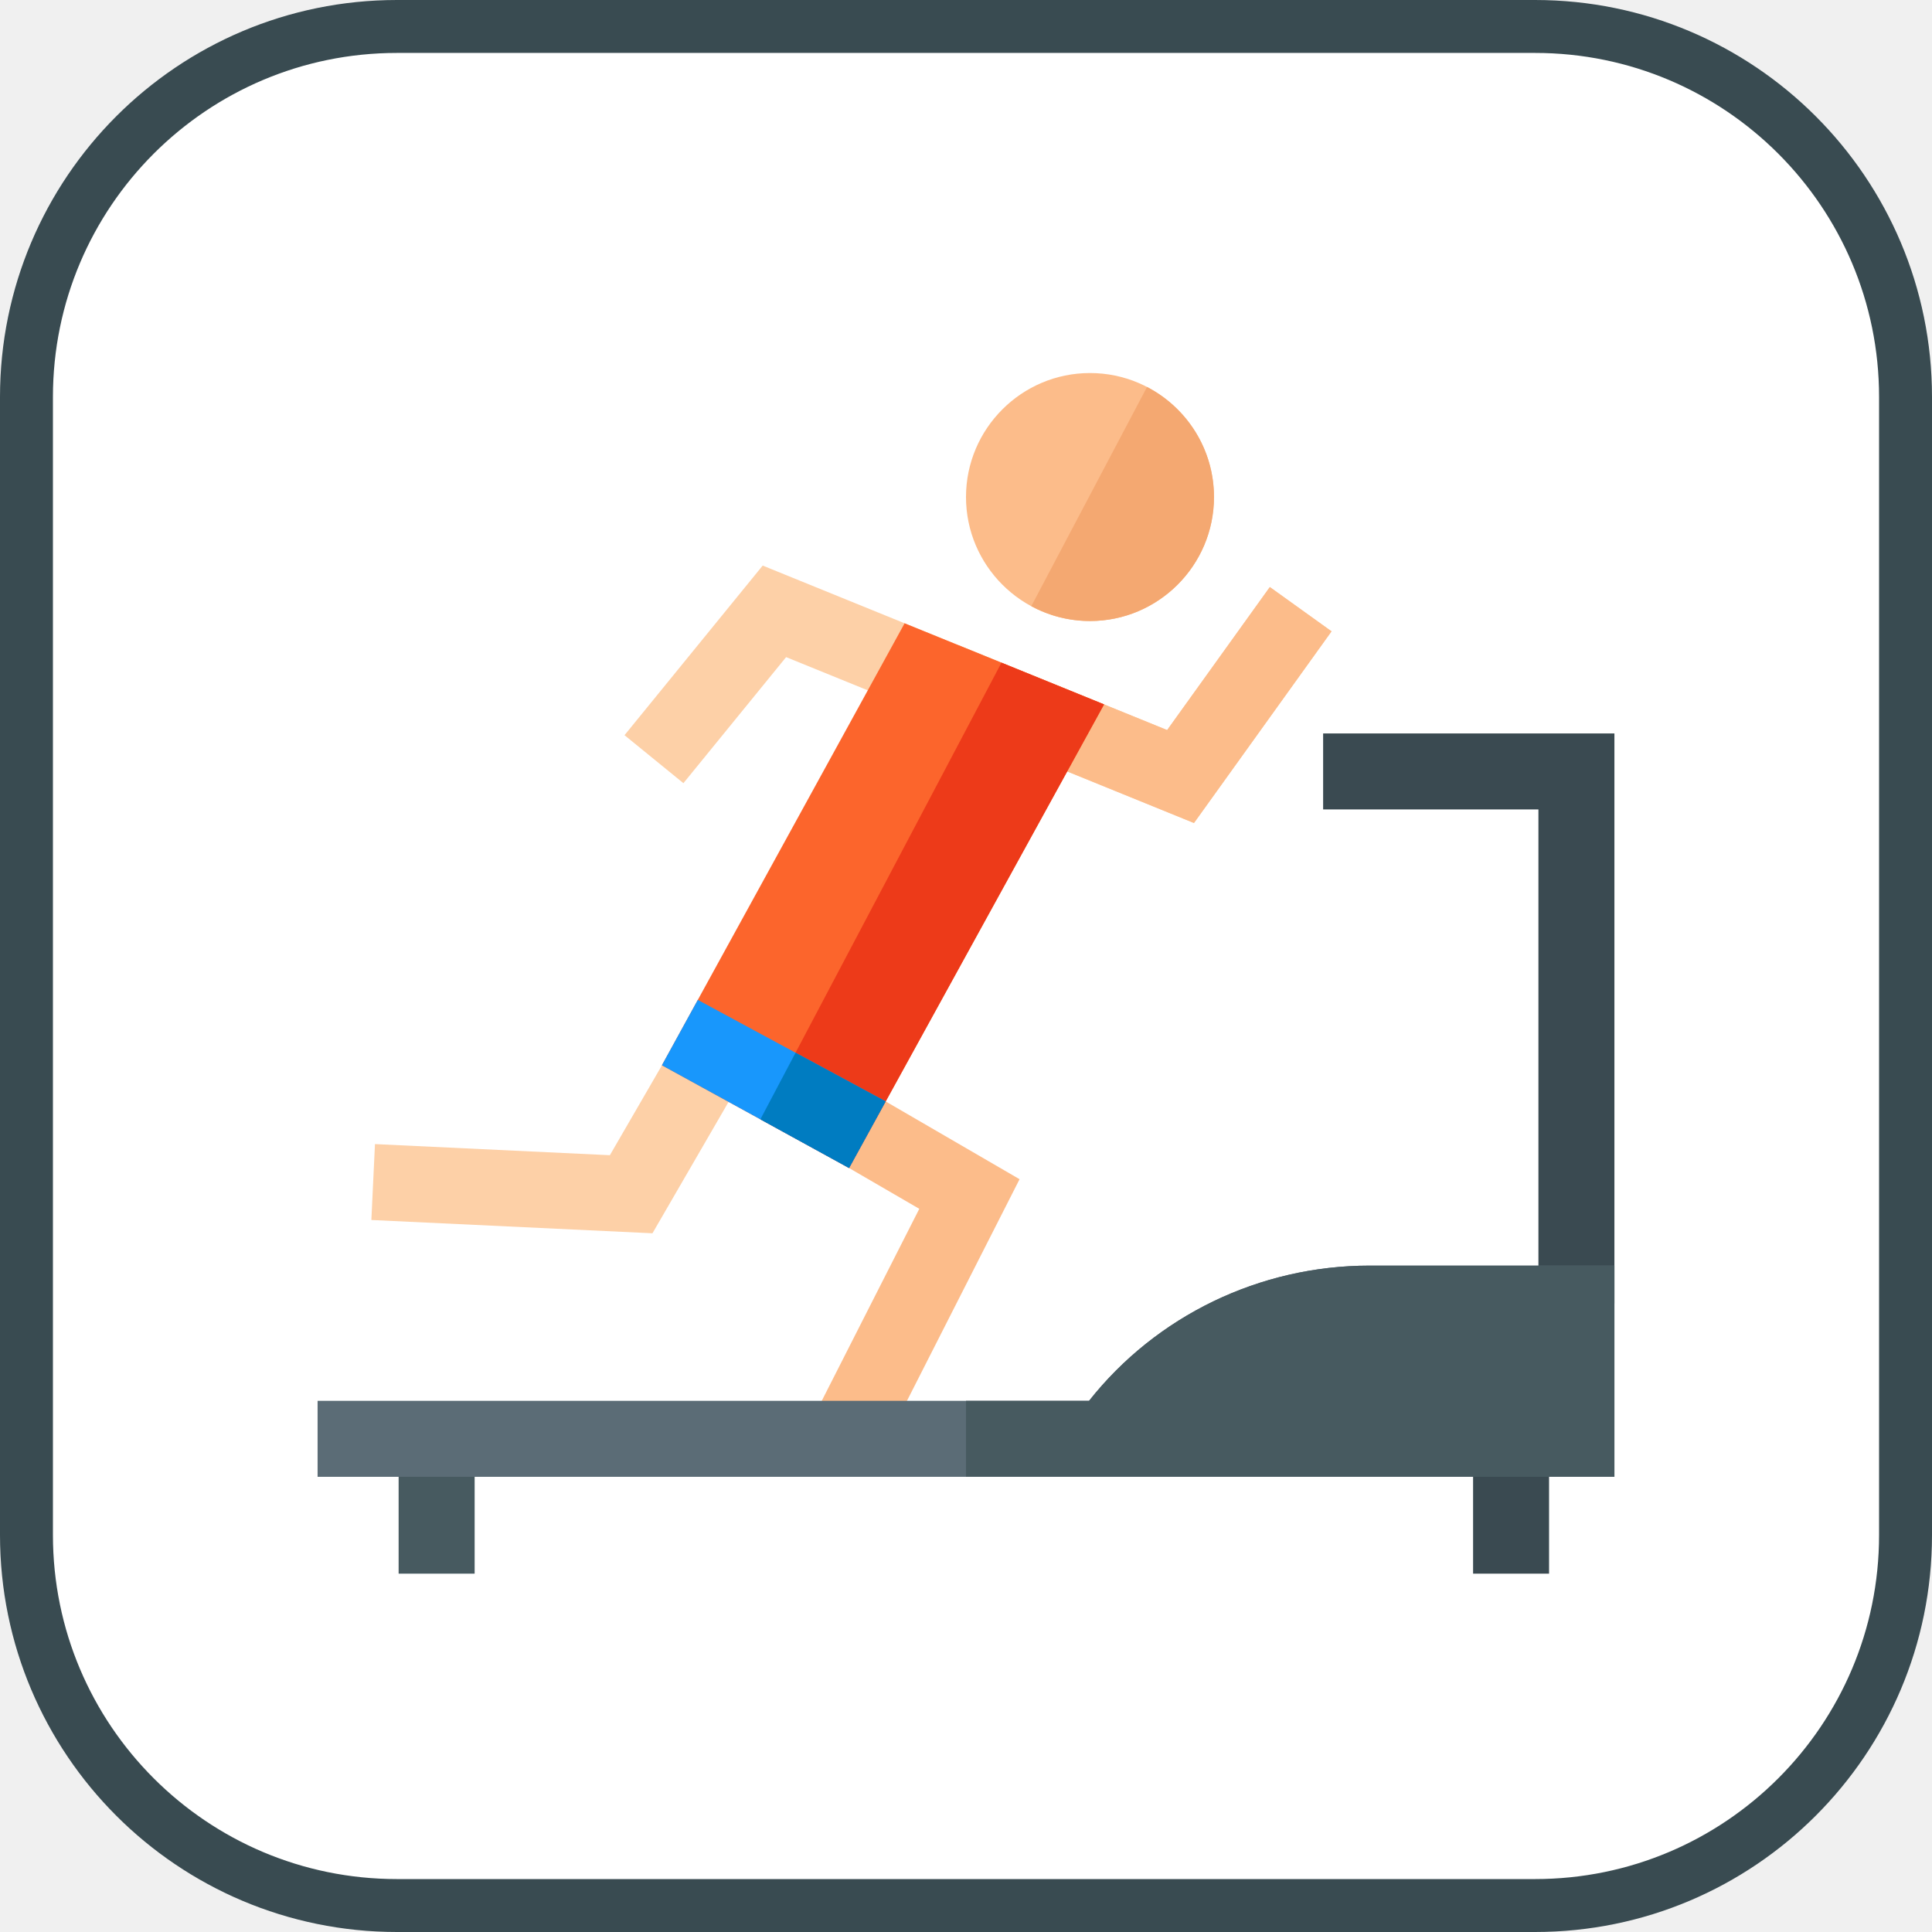
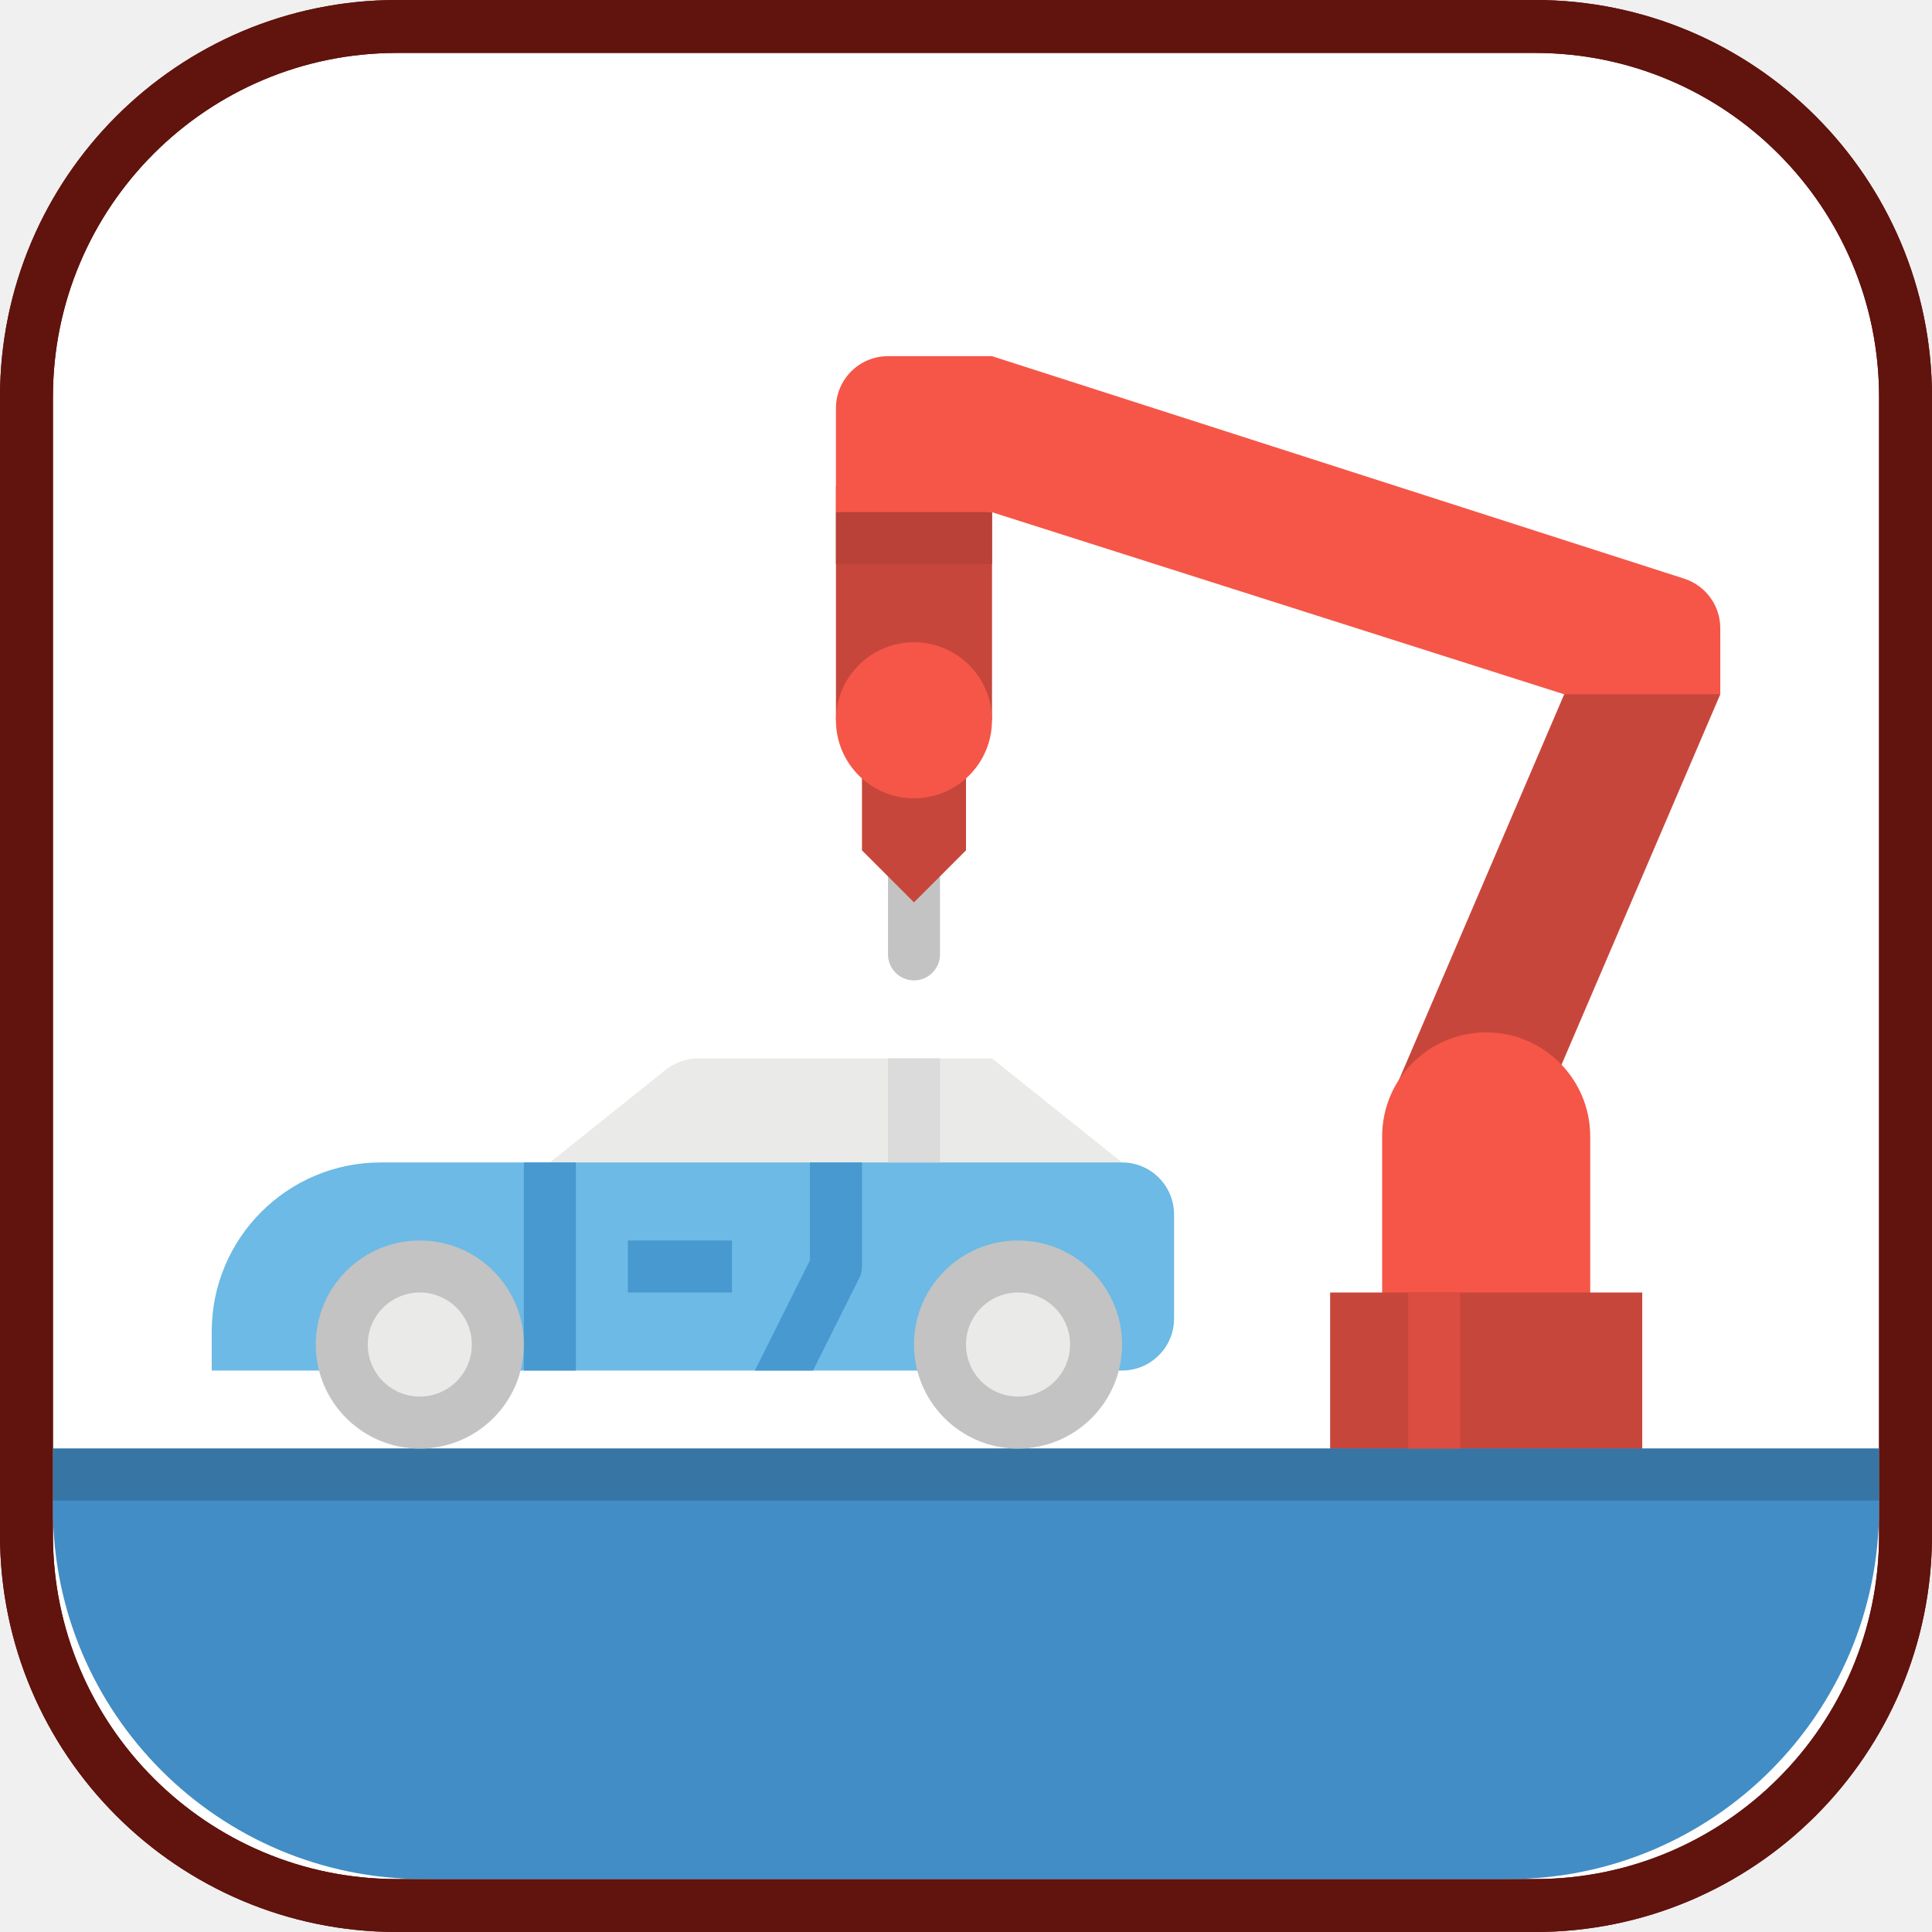
- <svg xmlns="http://www.w3.org/2000/svg" width="73px" height="73px" viewBox="0 0 73 73" version="1.1">
-   <defs />
-   <g id="testing/test-runners" stroke="none" stroke-width="1" fill="none" fill-rule="evenodd">
-     <g id="container" transform="translate(2, 2)" fill="#FFFFFF" fill-rule="nonzero" stroke="#394B51" stroke-width="2">
-       <rect id="mask" x="-1" y="-1" width="71" height="71" rx="14" />
-     </g>
-     <g id="treadmill" transform="translate(12, 14)" fill-rule="nonzero">
-       <polygon id="Shape" fill="#475A60" points="3.062 40.365 5.934 40.365 5.934 45.46 3.062 45.46" />
-       <polygon id="Shape" fill="#3A4A51" points="43.66 40.365 46.531 40.365 46.531 45.46 43.66 45.46" />
-       <polygon id="Shape" fill="#3A4A51" points="49 35.257 46.129 35.257 46.129 16.584 37.994 16.584 37.994 13.713 49 13.713" />
-       <polygon id="Shape" fill="#FDD0A7" points="33.114 17.097 17.703 10.829 13.823 15.592 11.597 13.779 16.818 7.37 32.1 13.585 35.98 8.181 38.312 9.855" />
-       <polygon id="Shape" fill="#FCBC8A" points="35.98 8.181 32.1 13.585 24.213 10.377 24.213 13.477 33.114 17.097 38.312 9.855" />
-       <path d="M29.185,9.465 C26.602,9.465 24.5,7.363 24.5,4.78 C24.5,2.197 26.602,0.095 29.185,0.095 C31.768,0.095 33.87,2.197 33.87,4.78 C33.87,7.363 31.768,9.465 29.185,9.465 Z" id="Shape" fill="#FCBC8A" />
-       <polygon id="Shape" fill="#FDD0A7" points="12.653 32.599 2.032 32.097 2.168 29.229 11.044 29.649 13.807 24.879 16.292 26.318" />
-       <polygon id="Shape" fill="#FCBC8A" points="21.21 41.015 18.651 39.715 22.735 31.675 18.809 29.394 20.251 26.912 26.524 30.556" />
-       <path d="M49,41.801 L0,41.801 L0,38.929 L29.15,38.929 C31.689,35.718 35.596,33.821 39.747,33.821 L49,33.821 L49,41.801 Z" id="Shape" fill="#5B6C76" />
-       <path d="M49,33.821 L39.747,33.821 C35.596,33.821 31.689,35.718 29.15,38.929 L24.5,38.929 L24.5,41.801 L49,41.801 L49,33.821 Z" id="Shape" fill="#475A60" />
-       <polygon id="Shape" fill="#FC652C" points="20.082 30.133 13.01 26.251 22.18 9.551 29.717 12.616" />
-       <path d="M33.87,4.78 C33.87,2.973 32.842,1.403 31.34,0.622 L26.967,8.905 C27.627,9.262 28.383,9.465 29.185,9.465 C31.768,9.465 33.87,7.363 33.87,4.78 Z" id="Shape" fill="#F4A871" />
-       <polygon id="Shape" fill="#ED3A19" points="20.082 30.133 29.717 12.616 25.84 11.039 16.731 28.293" />
-       <polygon id="Shape" fill="#1897FC" points="20.082 30.133 13.01 26.251 14.366 23.781 21.464 27.616" />
-       <polygon id="Shape" fill="#007CC1" points="16.731 28.293 20.082 30.133 21.464 27.616 18.06 25.777" />
+ <svg xmlns="http://www.w3.org/2000/svg" xmlns:xlink="http://www.w3.org/1999/xlink" width="73px" height="73px" viewBox="0 0 73 73" version="1.1">
+   <defs>
+     <rect id="path-1" x="6" y="0" width="69" height="69" rx="14" />
+   </defs>
+   <g id="the-modern-web/browser-extensions" stroke="none" stroke-width="1" fill="none" fill-rule="evenodd">
+     <g id="container" transform="translate(-4, 2)">
+       <rect id="mask" stroke="#61130D" stroke-width="2" fill="#FFFFFF" fill-rule="nonzero" x="5" y="-1" width="71" height="71" rx="14" />
+       <mask id="mask-2" fill="white">
+         <use xlink:href="#path-1" />
+       </mask>
+       <rect stroke="#61130D" stroke-width="2" x="5" y="-1" width="71" height="71" rx="14" />
+       <g id="electric-car" mask="url(#mask-2)" fill-rule="nonzero">
+         <g transform="translate(0, 11)">
+           <polygon id="Shape" fill="#C7463B" points="62.682 27.975 56.786 27.975 63.103 13.234 64.884 12.128 67.661 12.137 69 13.234" />
+           <path d="M64.086,29.94 L64.086,36.574 L56.224,36.697 L56.224,29.94 C56.224,27.769 57.984,26.009 60.155,26.009 C62.326,26.009 64.086,27.769 64.086,29.94 Z" id="Shape" fill="#F55648" />
+           <path d="M38.534,24.044 C37.992,24.044 37.552,23.604 37.552,23.061 L37.552,19.13 C37.552,18.587 37.992,18.147 38.534,18.147 C39.077,18.147 39.517,18.587 39.517,19.13 L39.517,23.061 C39.517,23.604 39.077,24.044 38.534,24.044 Z" id="Shape" fill="#C3C3C3" />
+           <path d="M46.397,30.923 L44.925,31.347 L26.821,31.66 L24.776,30.923 L29.151,27.423 C29.5,27.144 29.933,26.992 30.38,26.992 L41.483,26.992 L46.397,30.923 Z" id="Shape" fill="#EAEAE8" />
+           <path d="M48.362,32.889 L48.362,36.82 C48.362,37.905 47.482,38.785 46.397,38.785 L12,38.785 L12,37.311 C12,33.783 14.86,30.923 18.388,30.923 L46.397,30.923 C47.482,30.923 48.362,31.803 48.362,32.889 Z" id="Shape" fill="#6CBAE5" />
+           <polygon id="Shape" fill="#C7463B" points="54.259 35.837 66.052 35.837 66.052 43.179 54.259 43.179" />
+           <path d="M36.569,30.923 L36.569,34.854 C36.569,35.007 36.534,35.157 36.466,35.294 L34.72,38.785 L32.522,38.785 L34.603,34.622 L34.603,30.923 L36.569,30.923 Z" id="Shape" fill="#4799CF" />
+           <polygon id="Shape" fill="#4799CF" points="23.793 30.923 25.759 30.923 25.759 38.785 23.793 38.785" />
+           <polygon id="Shape" fill="#DBDBDB" points="37.552 26.992 39.517 26.992 39.517 30.923 37.552 30.923" />
+           <polygon id="Shape" fill="#C7463B" points="41.483 14.216 35.586 14.216 35.586 5.372 41.483 6.354" />
+           <polygon id="Shape" fill="#C7463B" points="36.569 16.182 36.569 19.13 38.534 21.096 40.5 19.13 40.5 16.182" />
+           <path d="M63.103,13.234 L41.483,6.354 L35.586,6.354 L35.586,2.423 C35.586,1.338 36.466,0.458 37.552,0.458 L41.483,0.458 L67.636,8.864 C68.449,9.126 69,9.882 69,10.735 L69,13.234 L63.103,13.234 Z" id="Shape" fill="#F55648" />
+           <polygon id="Shape" fill="#428DC5" points="0 41.734 91 41.734 91 76 0 76" />
+           <polygon id="Shape" fill="#3775A4" points="2 41.734 82 41.734 82 43.699 2 43.699" />
+           <polygon id="Shape" fill="#4799CF" points="27.724 33.872 31.655 33.872 31.655 35.837 27.724 35.837" />
+           <polygon id="Shape" fill="#DC4D41" points="57.207 35.837 59.172 35.837 59.172 41.734 57.207 41.734" />
+           <circle id="Oval" fill="#C3C3C3" cx="19.862" cy="37.803" r="3.931" />
+           <circle id="Oval" fill="#EAEAE8" cx="19.862" cy="37.803" r="1.966" />
+           <circle id="Oval" fill="#C3C3C3" cx="42.466" cy="37.803" r="3.931" />
+           <circle id="Oval" fill="#EAEAE8" cx="42.466" cy="37.803" r="1.966" />
+           <circle id="Oval" fill="#F55648" cx="38.534" cy="14.216" r="2.948" />
+           <polygon id="Shape" fill="#B94137" points="35.586 6.354 41.483 6.354 41.483 8.32 35.586 8.32" />
+         </g>
+       </g>
    </g>
  </g>
</svg>
